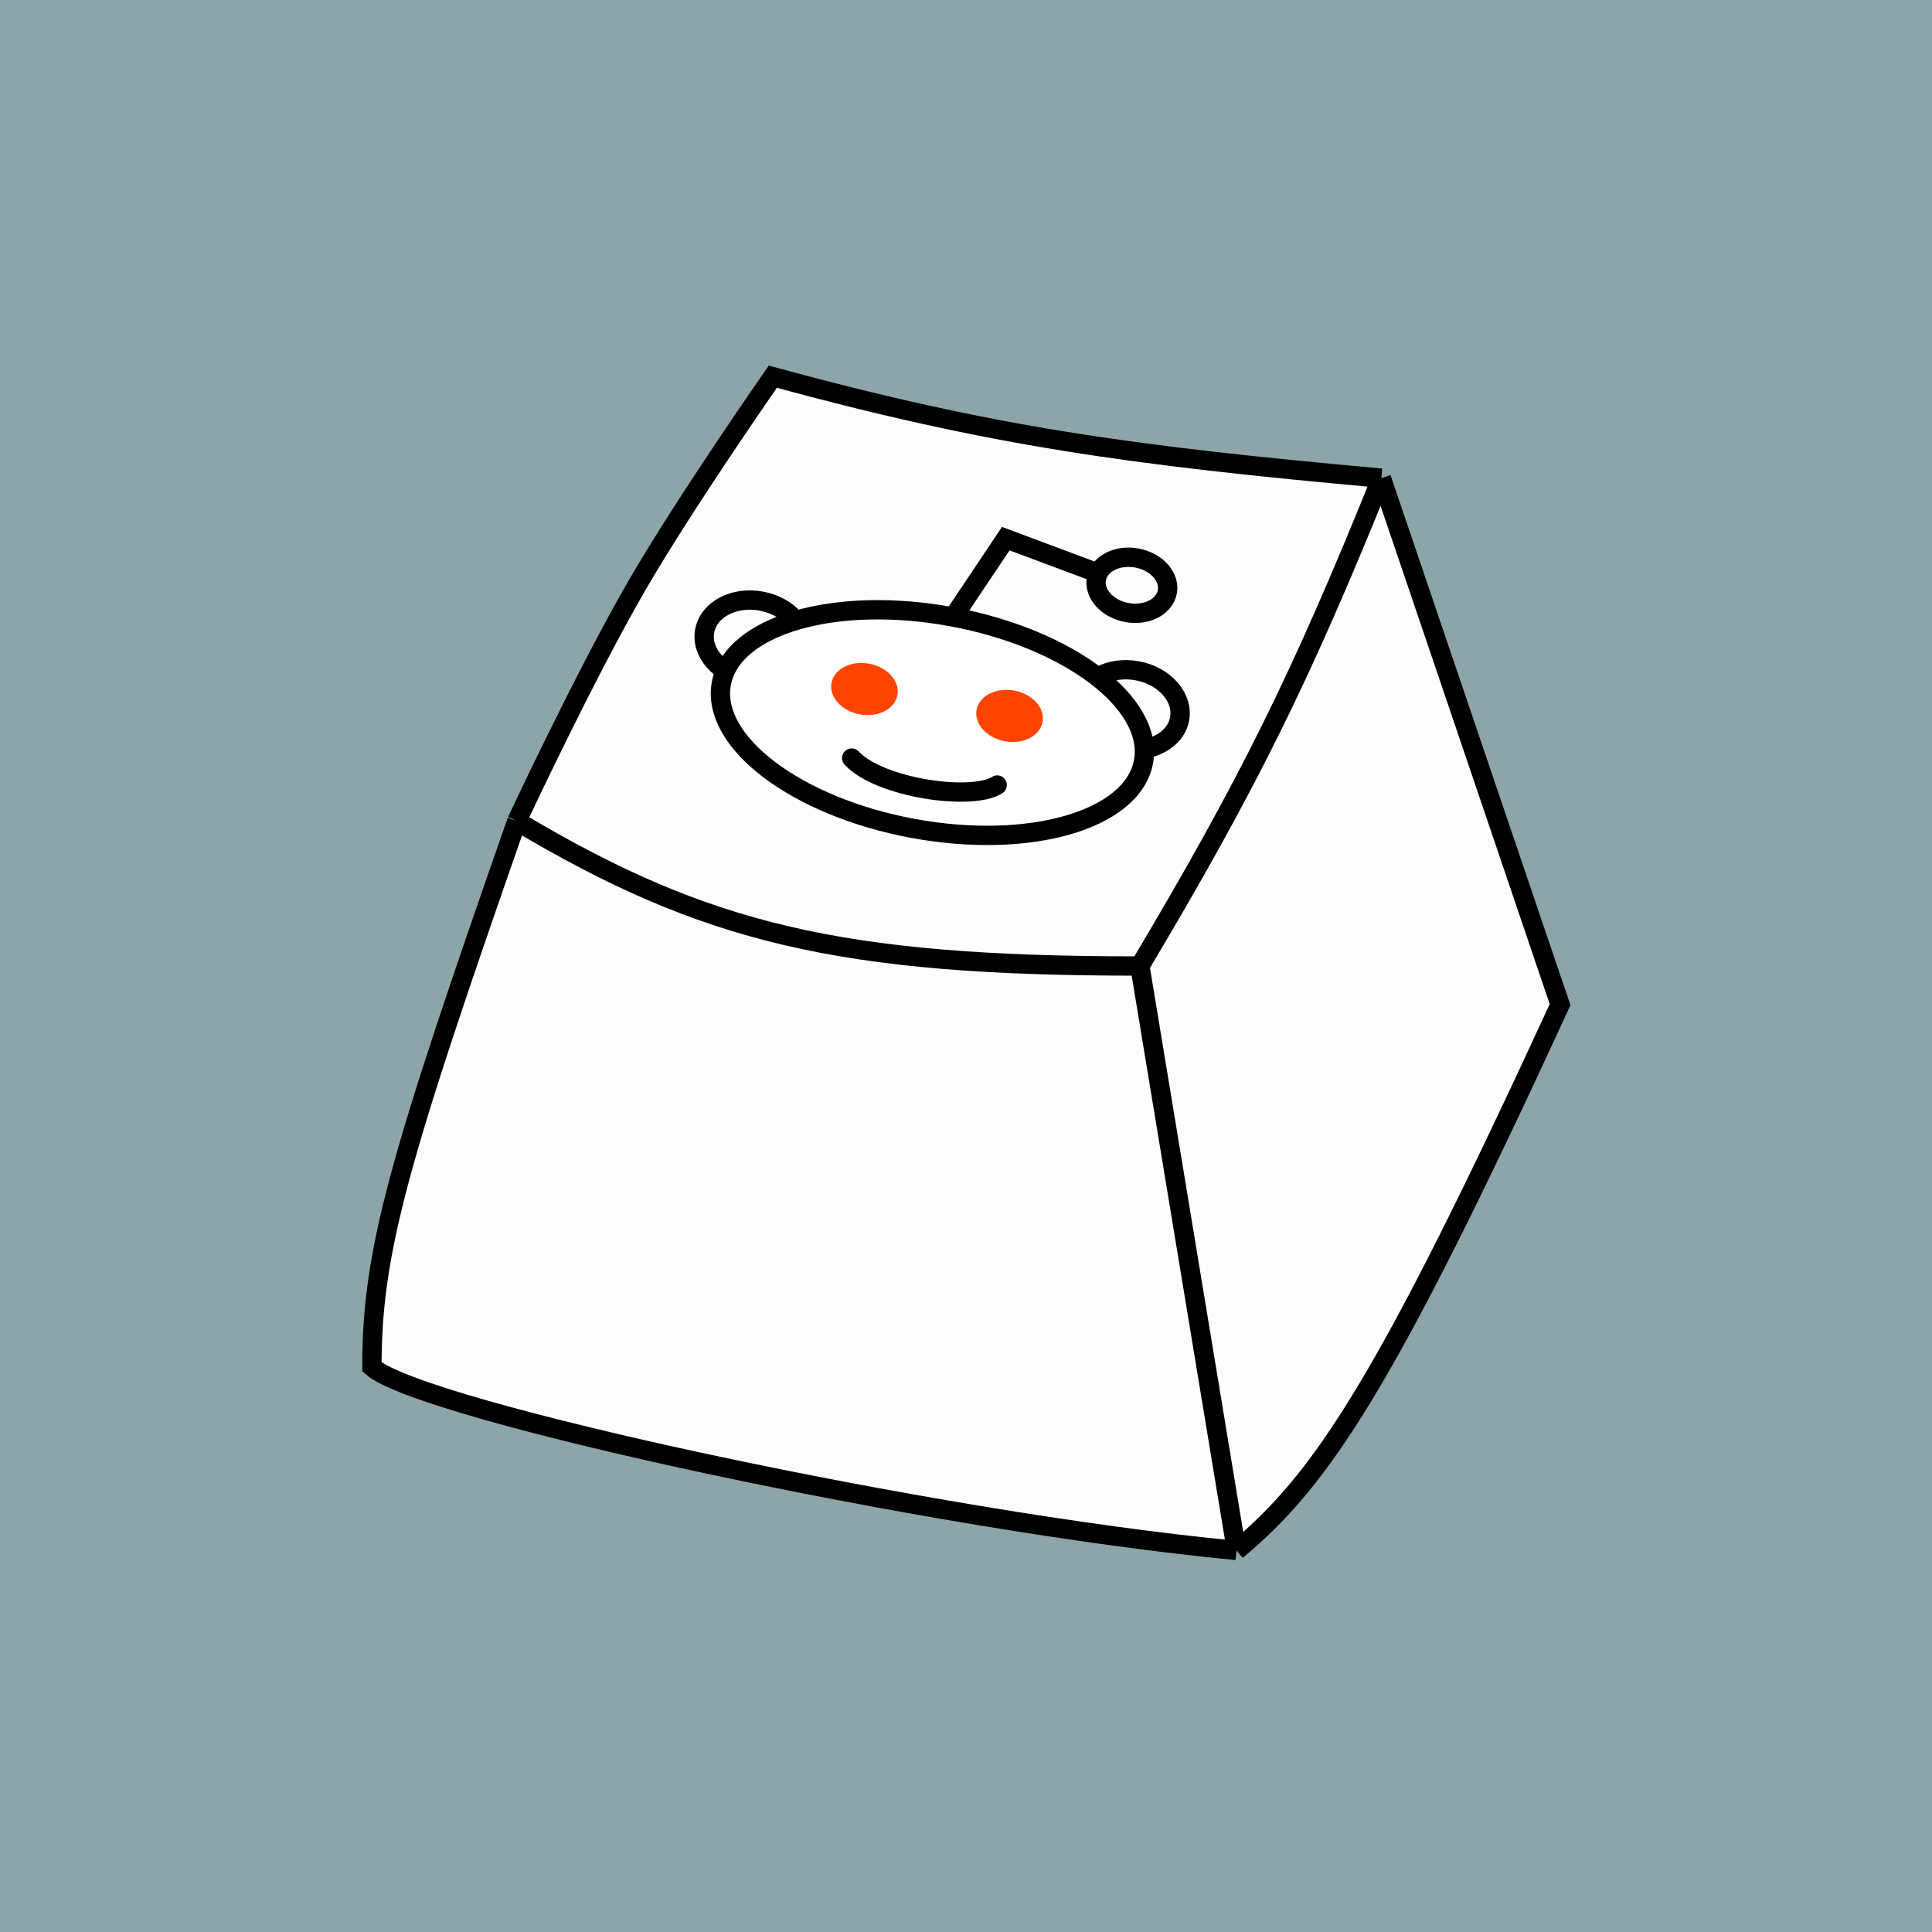
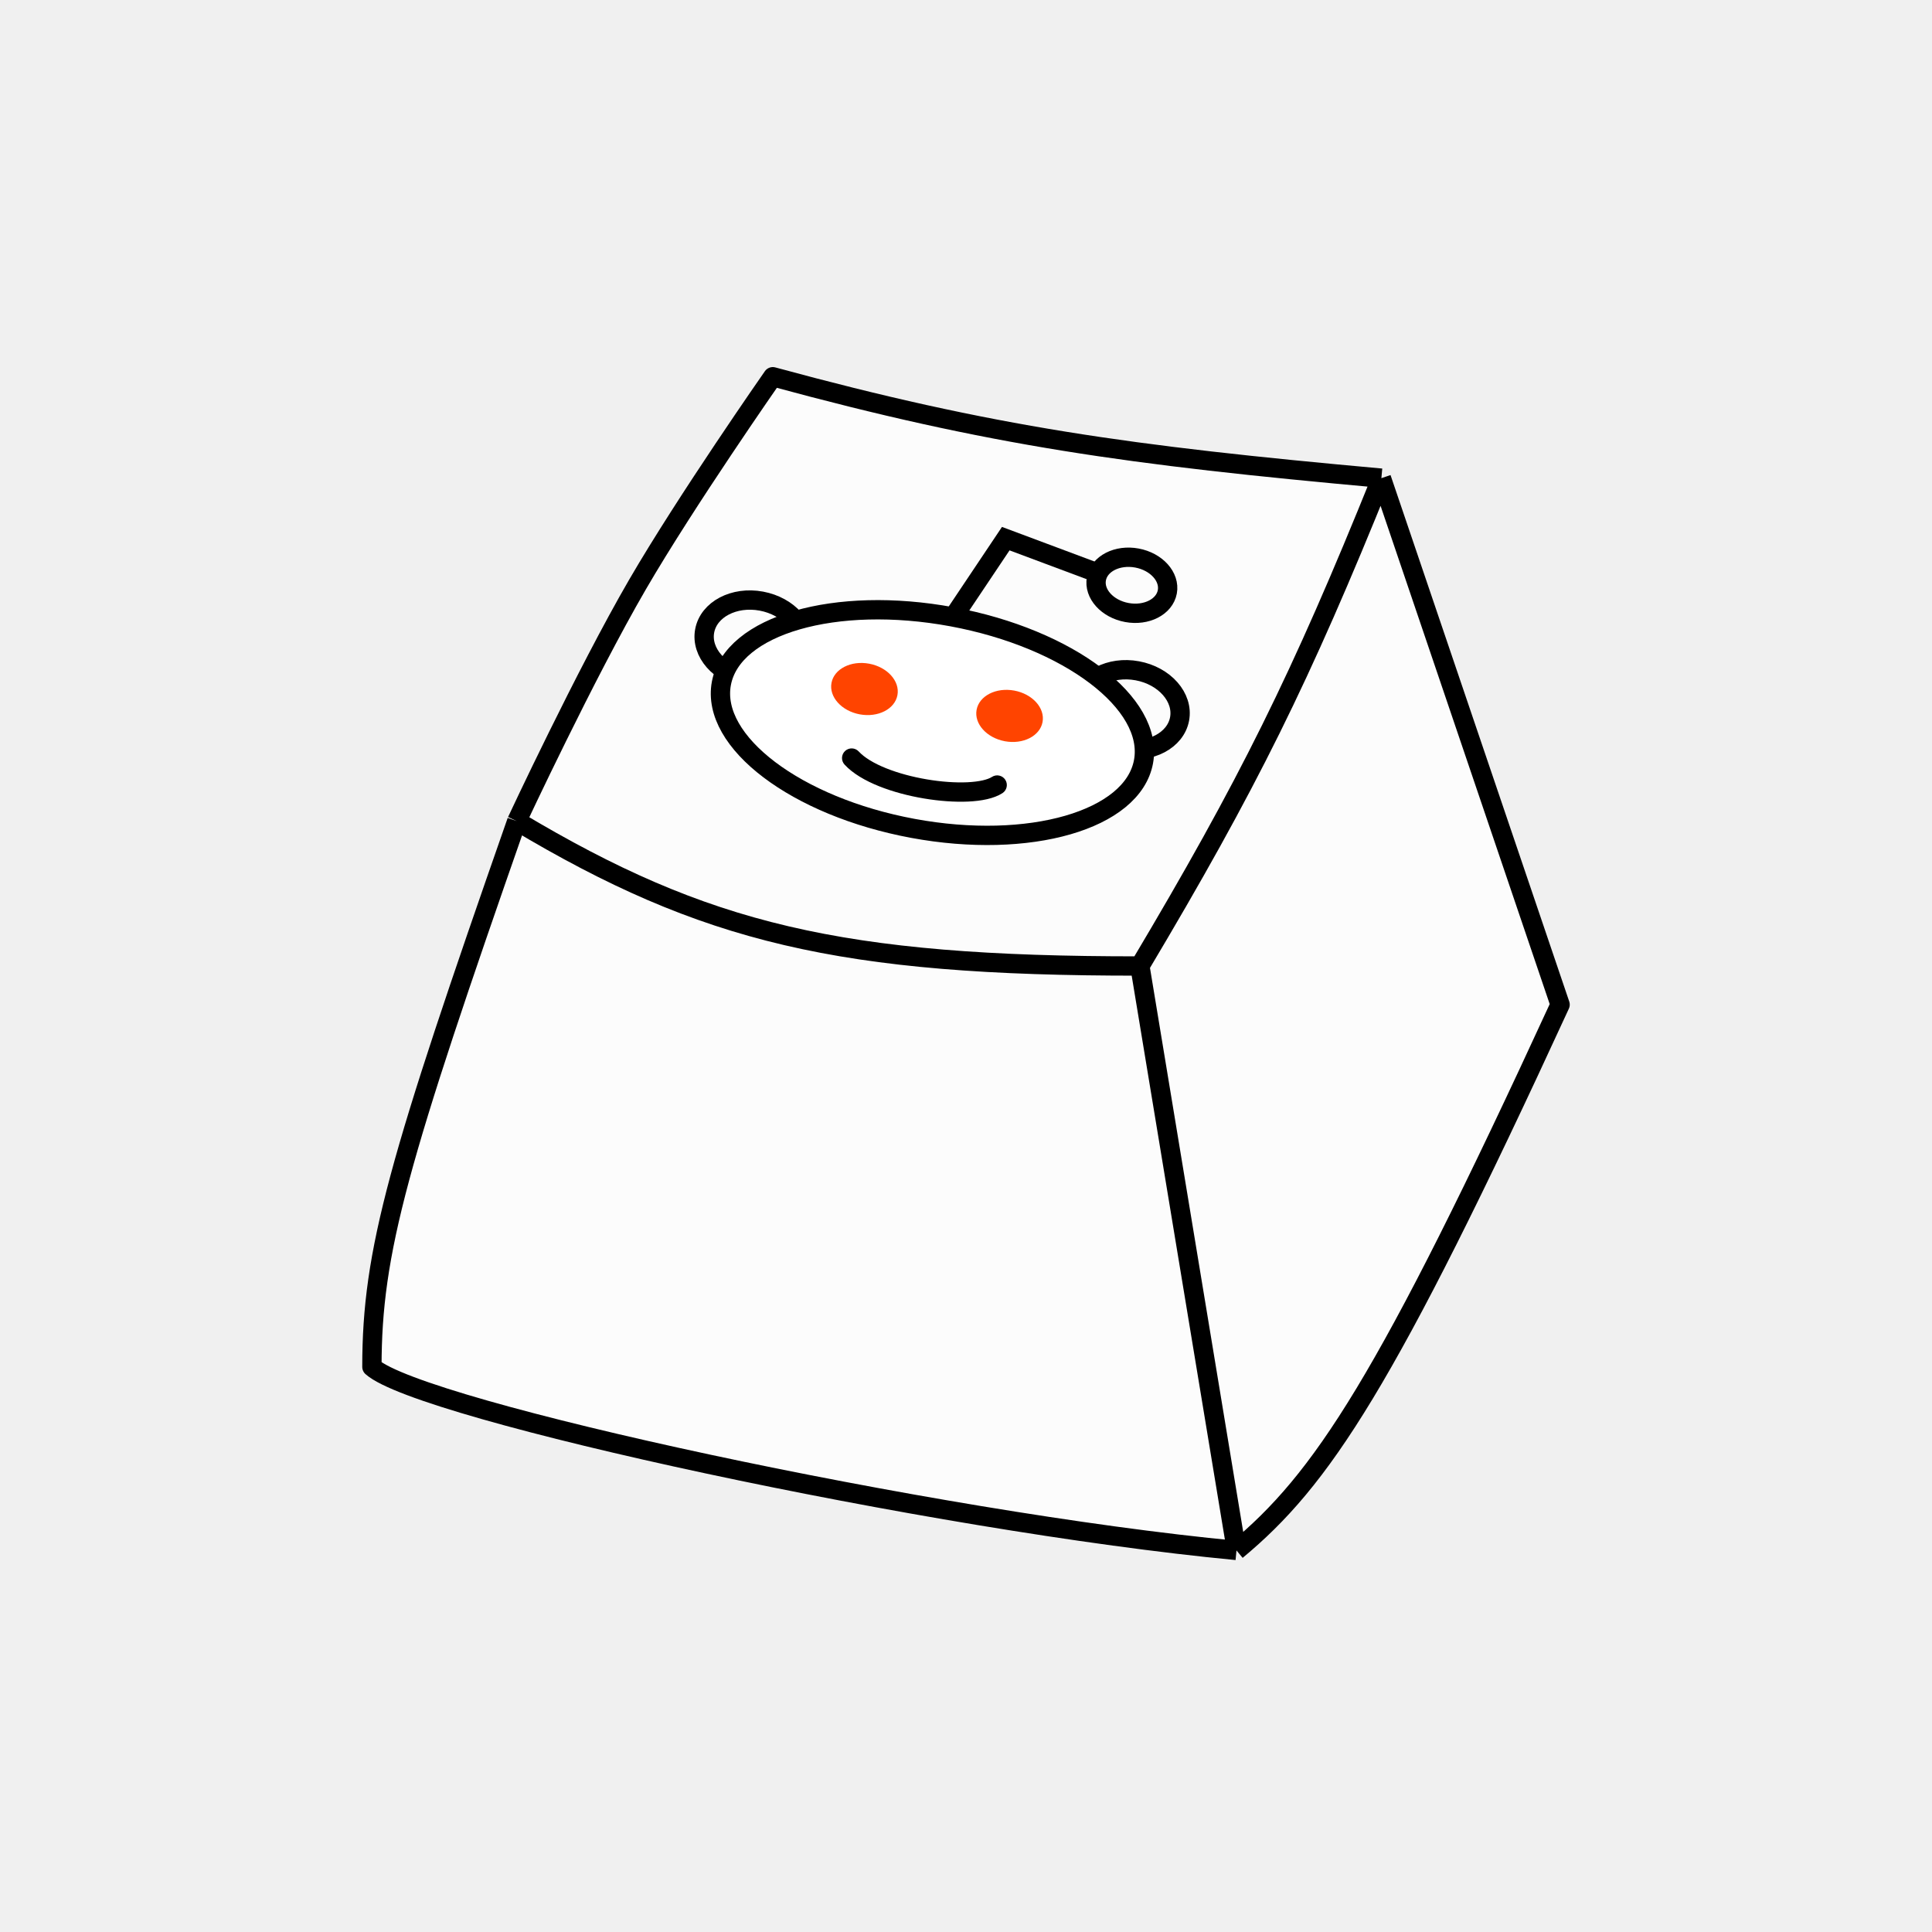
<svg xmlns="http://www.w3.org/2000/svg" width="200" height="200" viewBox="0 0 200 200" fill="none">
-   <rect width="200" height="200" fill="#8DA5A8" />
  <path d="M80 39C102.686 45.171 116.794 47.13 143 49.5L161.5 104C143.41 143.32 136.803 153.183 128 160.5C96.5 157.5 43.5 146 38.5 141.5C38.5 129.5 41.224 120.087 53.5 85C53.5 85 60.604 69.787 66 60.5C71.033 51.837 80 39 80 39Z" fill="#FCFCFC" />
-   <path d="M143 49.5C116.794 47.13 102.686 45.171 80 39C80 39 71.033 51.837 66 60.5C60.604 69.787 53.5 85 53.5 85M143 49.5C134.643 70.22 129.157 81.267 118 100M143 49.5L161.5 104C143.41 143.32 136.803 153.183 128 160.5M118 100L128 160.5M118 100C86.961 100.018 72.955 96.617 53.5 85M128 160.5C96.5 157.5 43.5 146 38.5 141.5C38.5 129.5 41.224 120.087 53.5 85" stroke="black" stroke-width="2" />
+   <path d="M143 49.5C116.794 47.13 102.686 45.171 80 39C80 39 71.033 51.837 66 60.5C60.604 69.787 53.5 85 53.5 85M143 49.5C134.643 70.22 129.157 81.267 118 100M143 49.5L161.5 104C143.41 143.32 136.803 153.183 128 160.5M118 100L128 160.5M118 100C86.961 100.018 72.955 96.617 53.5 85M128 160.5C96.5 157.5 43.5 146 38.5 141.5C38.5 129.5 41.224 120.087 53.5 85" stroke="black" stroke-width="2" stroke-linejoin="round" />
  <path d="M113.652 59.325L104.116 55.76L98.622 63.966" stroke="black" stroke-width="2" />
  <ellipse cx="116.989" cy="73.473" rx="5.208" ry="4.101" transform="rotate(10.5 116.989 73.4733)" stroke="black" stroke-width="2" />
  <ellipse cx="78.068" cy="66.26" rx="5.208" ry="4.101" transform="rotate(10.5 78.0681 66.2598)" stroke="black" stroke-width="2" />
  <ellipse cx="96.525" cy="74.801" rx="22.222" ry="11.137" transform="rotate(10.5 96.5255 74.8013)" fill="white" stroke="black" stroke-width="2" />
  <ellipse cx="104.511" cy="74.111" rx="3.472" ry="2.667" transform="rotate(10.5 104.511 74.1109)" fill="#FF4400" />
  <ellipse cx="89.489" cy="71.327" rx="3.472" ry="2.667" transform="rotate(10.5 89.4888 71.3268)" fill="#FF4400" />
  <path d="M88.899 77.796C88.525 77.39 87.892 77.364 87.486 77.739C87.08 78.113 87.055 78.746 87.429 79.152L88.899 77.796ZM103.772 82.106C104.236 81.806 104.368 81.187 104.068 80.723C103.768 80.259 103.149 80.126 102.686 80.426L103.772 82.106ZM87.429 79.152C88.291 80.086 89.585 80.823 90.988 81.387C92.409 81.958 94.03 82.385 95.627 82.654C97.224 82.924 98.829 83.041 100.224 82.978C101.574 82.915 102.887 82.678 103.772 82.106L102.686 80.426C102.266 80.698 101.403 80.921 100.132 80.98C98.906 81.036 97.445 80.933 95.96 80.682C94.476 80.432 92.998 80.039 91.733 79.531C90.451 79.016 89.471 78.416 88.899 77.796L87.429 79.152Z" fill="black" />
  <ellipse cx="117.17" cy="60.587" rx="3.733" ry="2.868" transform="rotate(10.5 117.17 60.5867)" stroke="black" stroke-width="2" />
</svg>
